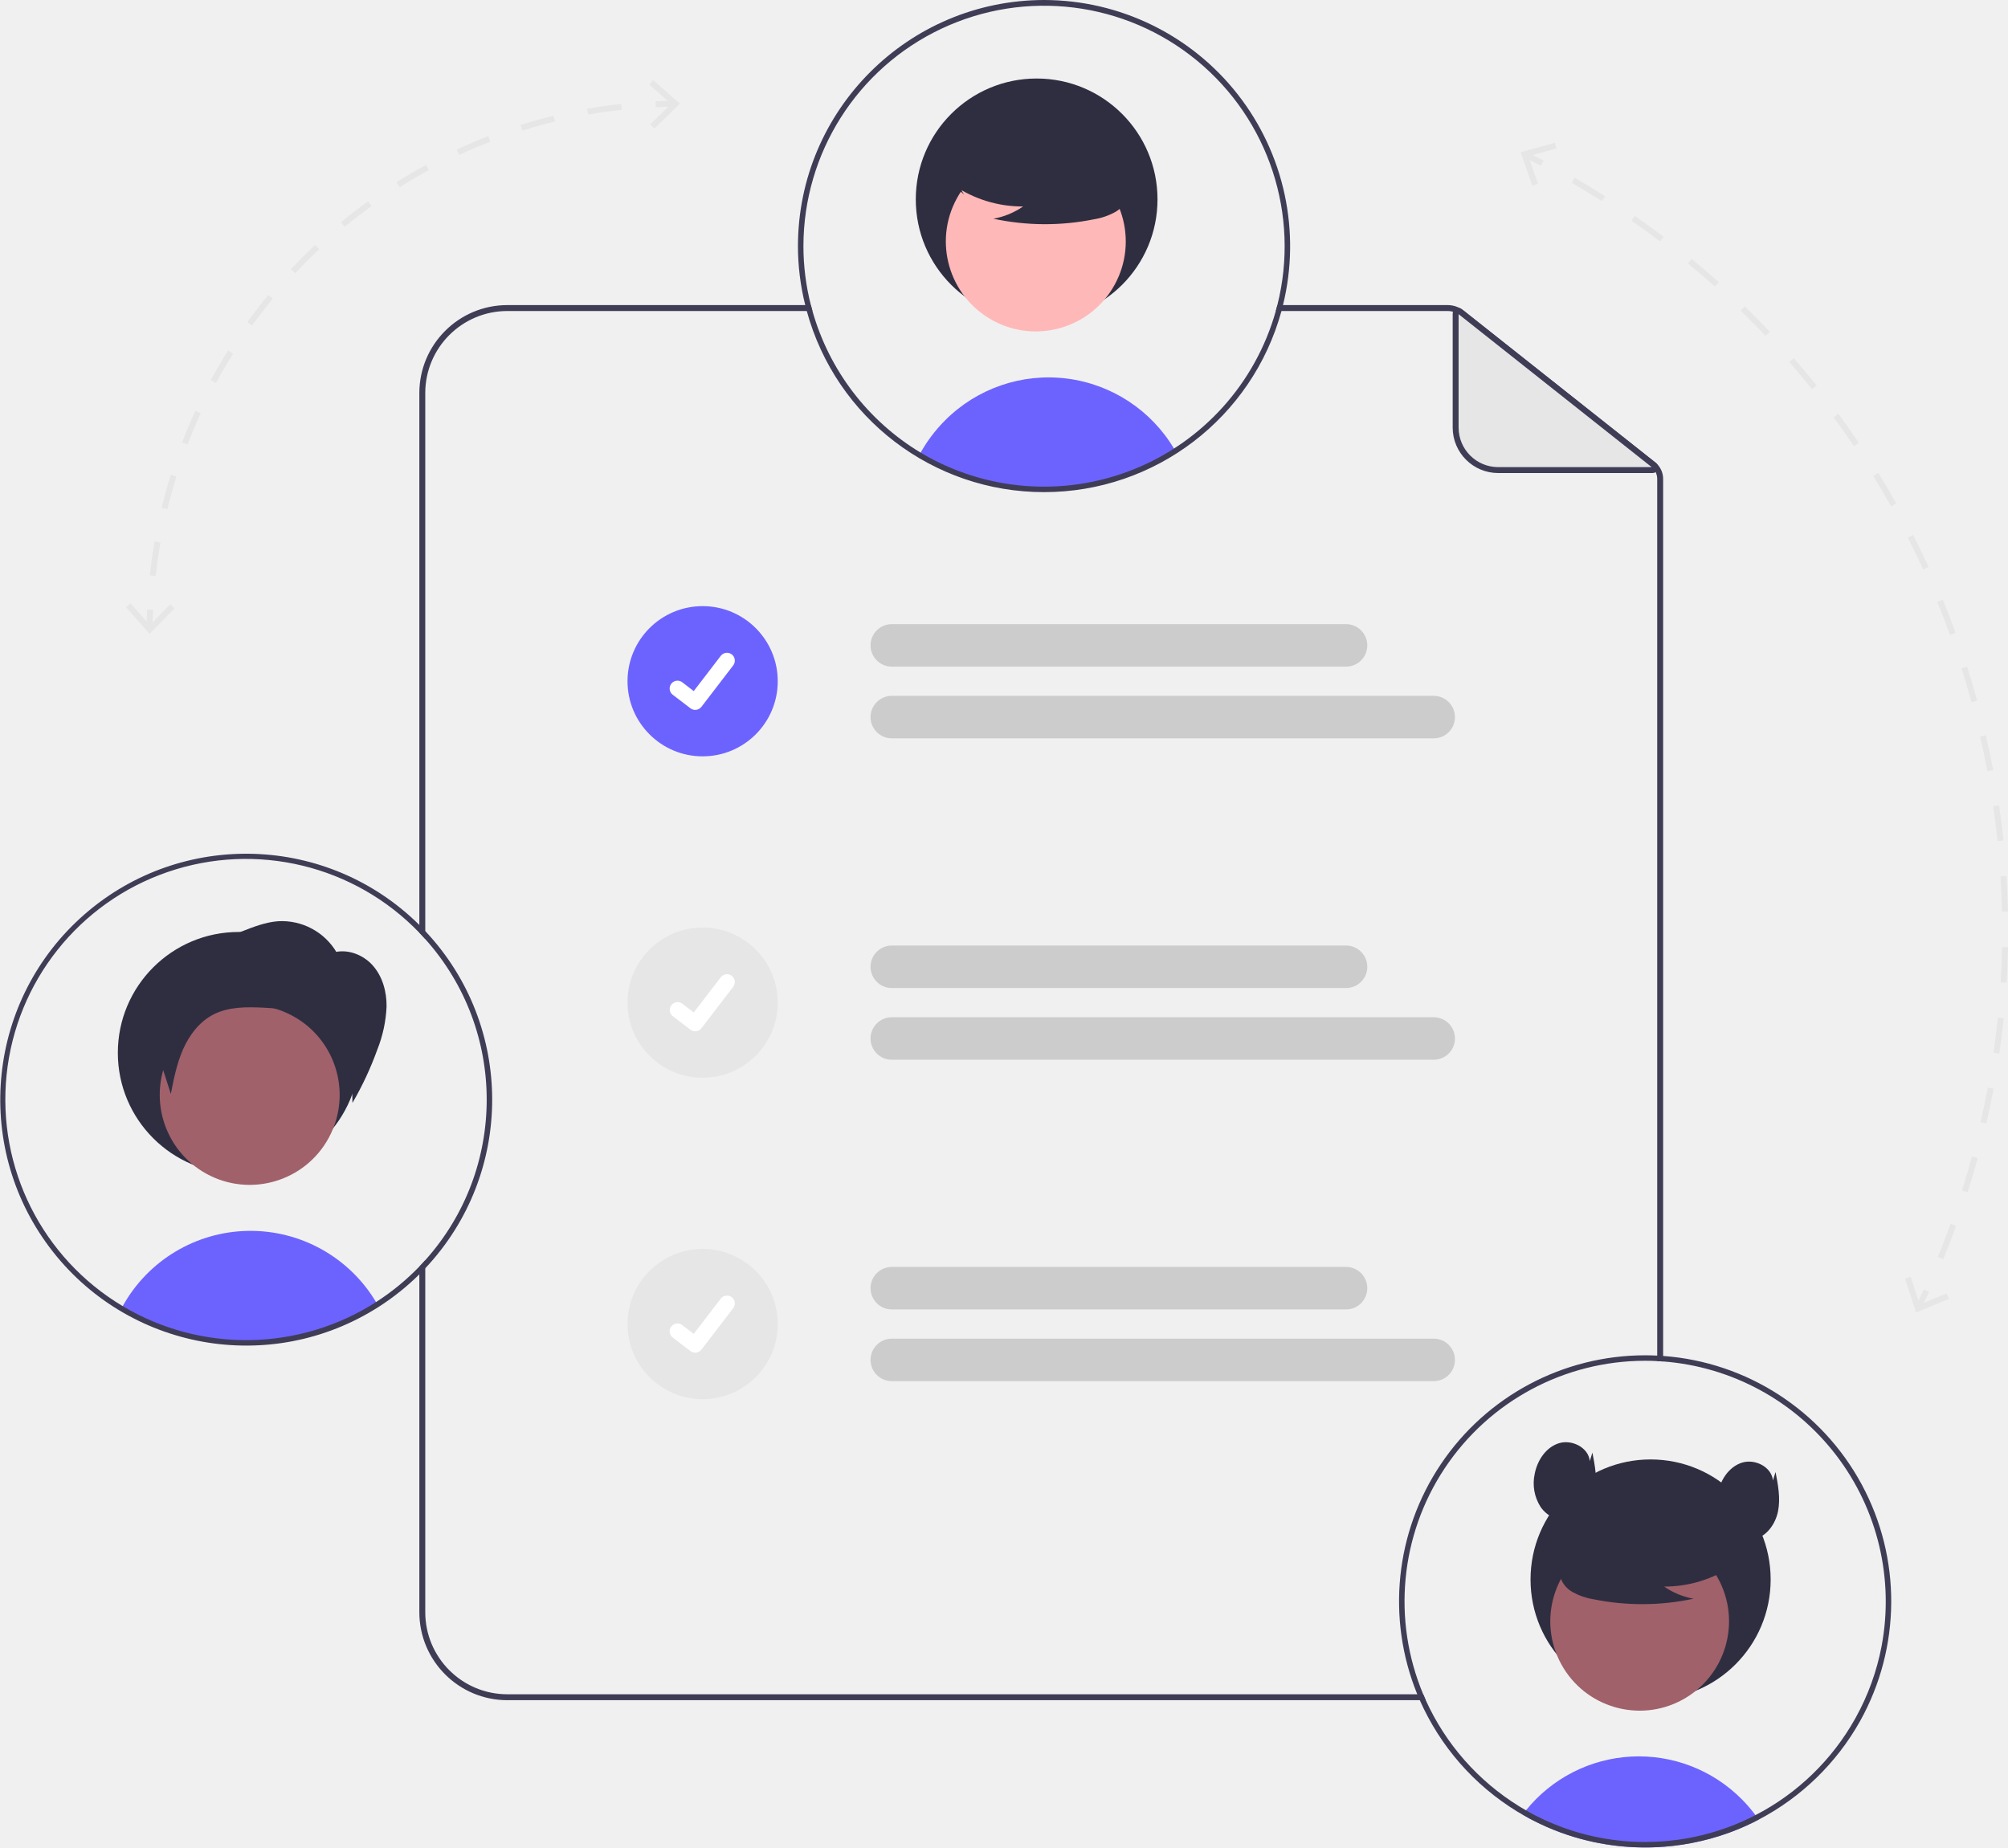
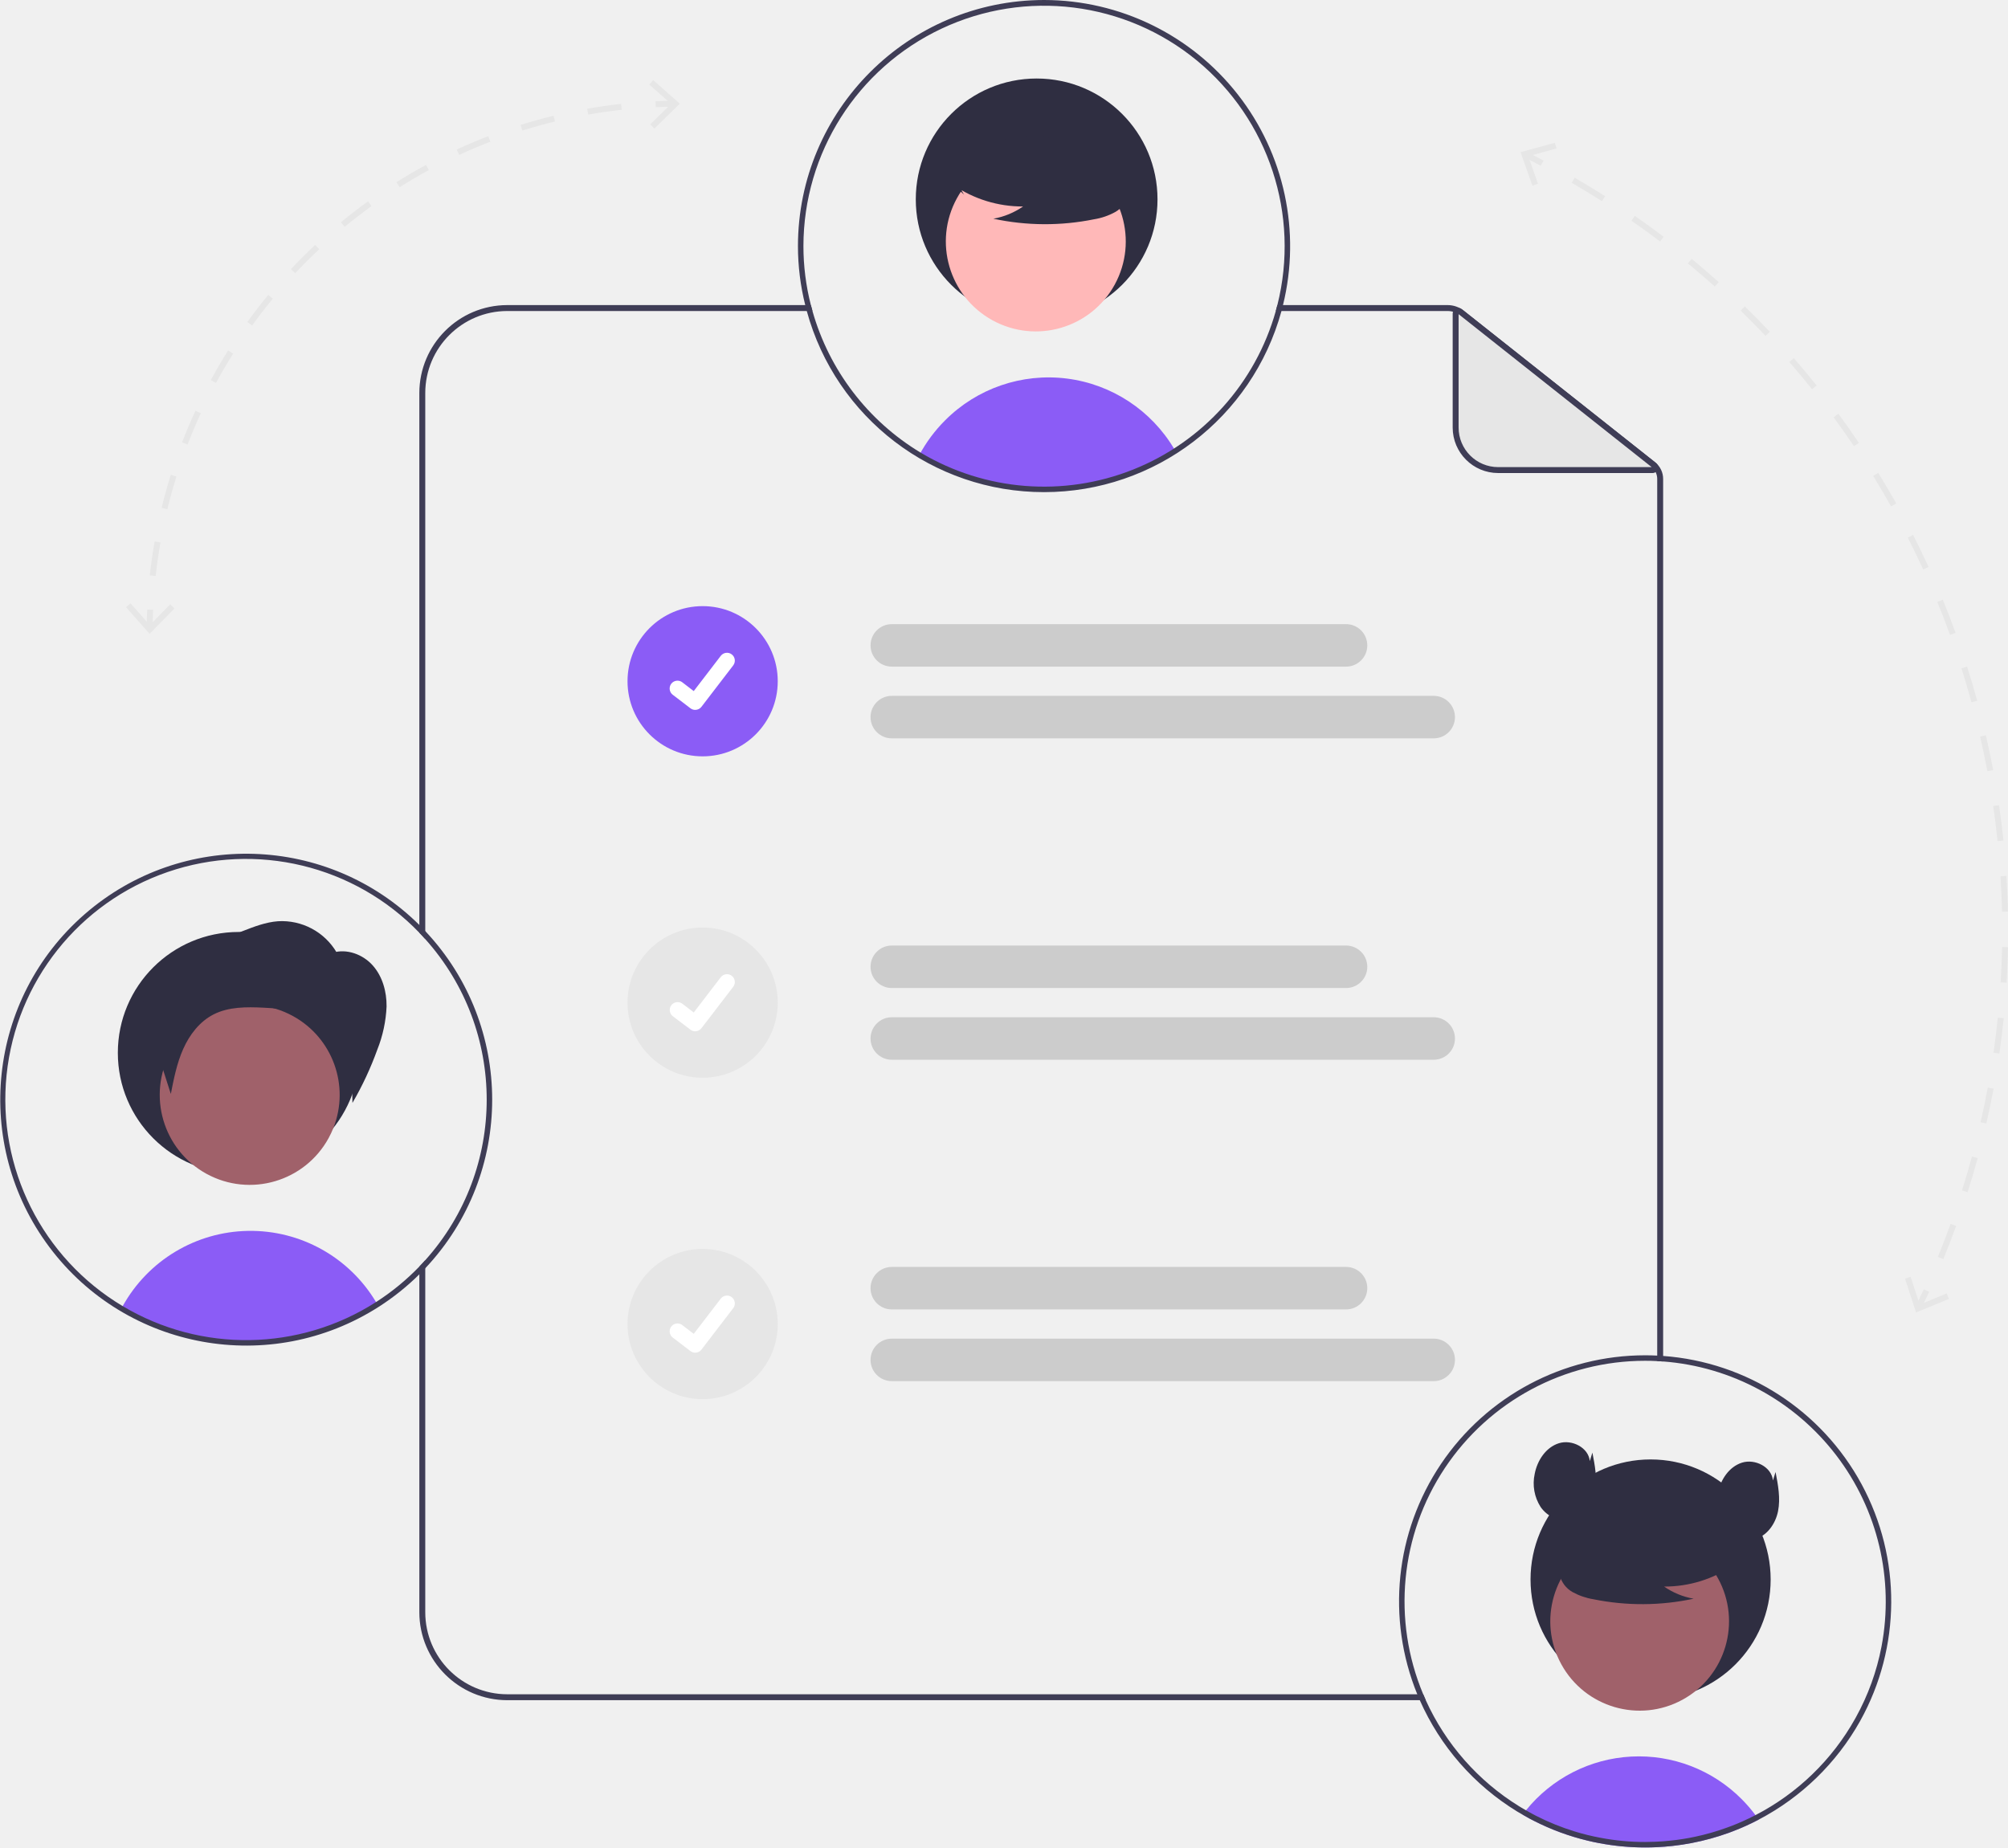
<svg xmlns="http://www.w3.org/2000/svg" data-name="Layer 1" width="677.858" height="623.712" viewBox="0 0 677.858 623.712">
  <path d="M741.511,710.144H432.321a27.721,27.721,0,0,1-27.69-27.7v-118.85c-.64.73-1.31,1.45-2,2.15v116.7a29.727,29.727,0,0,0,29.69,29.7H742.381C742.081,711.484,741.791,710.814,741.511,710.144Zm-336.88-439.3a27.721,27.721,0,0,1,27.69-27.7h103.02c-.19-.67-.37-1.33-.54-2h-102.48a29.727,29.727,0,0,0-29.69,29.7v182.2c.69.7,1.35,1.42,2,2.15Zm415.16,23.36-64.6-51.17a8.733,8.733,0,0,0-5.42-1.89H692.281c-.16.67-.34,1.34-.53,2h58.02a6.796,6.796,0,0,1,4.18,1.45l64.6,51.18a5.146,5.146,0,0,1,1.96,4.06v297.83c.67.02,1.34.07,2,.12v-297.95A7.137,7.137,0,0,0,819.791,294.204Z" transform="translate(-261.0712 -138.1442)" fill="#3f3d56" />
  <path d="M818.938,296.846H766.812a14.348,14.348,0,0,1-14.348-14.348V243.999a.897.897,0,0,1,1.454-.703l65.577,51.951A.897.897,0,0,1,818.938,296.846Z" transform="translate(-261.0712 -138.1442)" fill="#e6e6e6" />
  <path d="M818.938,297.846H766.812a15.366,15.366,0,0,1-15.348-15.348v-38.499a1.897,1.897,0,0,1,3.074-1.487l65.577,51.951a1.896,1.896,0,0,1-1.178,3.383Zm0-2v0Zm-65.474-51.634V282.498a13.363,13.363,0,0,0,13.348,13.348H818.641Z" transform="translate(-261.0712 -138.1442)" fill="#3f3d56" />
  <path d="M715.466,363.205H562.122a7.174,7.174,0,1,1,0-14.348H715.466a7.174,7.174,0,0,1,0,14.348Z" transform="translate(-261.0712 -138.1442)" fill="#ccc" />
  <path d="M745.059,387.418H562.122a7.174,7.174,0,1,1,0-14.348h182.937a7.174,7.174,0,1,1,0,14.348Z" transform="translate(-261.0712 -138.1442)" fill="#ccc" />
  <path d="M715.466,471.712H562.122a7.174,7.174,0,0,1,0-14.348H715.466a7.174,7.174,0,0,1,0,14.348Z" transform="translate(-261.0712 -138.1442)" fill="#ccc" />
  <path d="M745.059,495.924H562.122a7.174,7.174,0,1,1,0-14.348h182.937a7.174,7.174,0,1,1,0,14.348Z" transform="translate(-261.0712 -138.1442)" fill="#ccc" />
  <path d="M715.466,580.219H562.122a7.174,7.174,0,1,1,0-14.348H715.466a7.174,7.174,0,0,1,0,14.348Z" transform="translate(-261.0712 -138.1442)" fill="#ccc" />
  <path d="M745.059,604.431H562.122a7.174,7.174,0,1,1,0-14.348h182.937a7.174,7.174,0,1,1,0,14.348Z" transform="translate(-261.0712 -138.1442)" fill="#ccc" />
-   <circle id="a4ecd73b-08d8-48cc-a4e8-61145e733de3" data-name="Ellipse 44" cx="237.194" cy="229.993" r="25.356" fill="#6c63ff" />
+   <circle id="a4ecd73b-08d8-48cc-a4e8-61145e733de3" data-name="Ellipse 44" cx="237.194" cy="229.993" r="25.356" fill="#8b5cf6" />
  <path id="e1436a23-a259-49e2-b8fe-799bdd526759-683" data-name="Path 395" d="M495.753,377.81a2.63,2.63,0,0,1-1.582-.526l-.028-.021-5.959-4.558a2.648,2.648,0,1,1,3.222-4.203l3.86,2.96,9.121-11.899a2.647,2.647,0,0,1,3.711-.49l.001.001-.057.079.058-.079a2.65,2.65,0,0,1,.49,3.712l-10.728,13.99a2.649,2.649,0,0,1-2.106,1.033Z" transform="translate(-261.0712 -138.1442)" fill="#fff" />
  <circle id="be8a52d2-63f9-435f-813d-f0401f75b826" data-name="Ellipse 44" cx="237.194" cy="338.5" r="25.356" fill="#e6e6e6" />
  <path id="e3c7ab69-76f6-4704-bab0-1a6933653e72-684" data-name="Path 395" d="M495.753,486.317a2.63,2.63,0,0,1-1.582-.526l-.028-.021-5.959-4.558a2.648,2.648,0,0,1,3.222-4.203l3.86,2.96,9.121-11.899a2.647,2.647,0,0,1,3.711-.49l.001.001-.057.079.058-.079a2.65,2.65,0,0,1,.49,3.712l-10.728,13.99a2.649,2.649,0,0,1-2.106,1.033Z" transform="translate(-261.0712 -138.1442)" fill="#fff" />
  <circle id="fc7f6027-3824-4a0f-8274-ead5998d3b8e" data-name="Ellipse 44" cx="237.194" cy="447.007" r="25.356" fill="#e6e6e6" />
  <path id="a068fab7-b499-433d-8534-b02b75008e19-685" data-name="Path 395" d="M495.753,594.823a2.63,2.63,0,0,1-1.582-.526l-.028-.021-5.959-4.558a2.648,2.648,0,1,1,3.222-4.203l3.86,2.96,9.121-11.899a2.647,2.647,0,0,1,3.711-.49l.001.001-.057.079.058-.079a2.65,2.65,0,0,1,.49,3.712l-10.728,13.99a2.649,2.649,0,0,1-2.106,1.033Z" transform="translate(-261.0712 -138.1442)" fill="#fff" />
-   <path d="M854.768,752.469q-2.146,1.121-4.366,2.123-2.021.914-4.107,1.717c-.508.194-1.024.388-1.541.582a82.638,82.638,0,0,1-12.553,3.461q-3.171.623-6.424.978-2.686.305-5.427.434c-1.302.065-2.603.092-3.914.092a82.927,82.927,0,0,1-15.47-1.449c-1.33-.24-2.631-.526-3.932-.84a81.945,81.945,0,0,1-18.156-6.701c-.517-.258-1.034-.535-1.551-.803-.766-.406-1.513-.831-2.261-1.274.36-.498.748-.988,1.144-1.468a48.953,48.953,0,0,1,72.8-3.784,50.098,50.098,0,0,1,4.671,5.409C854.057,751.444,854.417,751.952,854.768,752.469Z" transform="translate(-261.0712 -138.1442)" fill="#6c63ff" />
+   <path d="M854.768,752.469q-2.146,1.121-4.366,2.123-2.021.914-4.107,1.717c-.508.194-1.024.388-1.541.582a82.638,82.638,0,0,1-12.553,3.461q-3.171.623-6.424.978-2.686.305-5.427.434c-1.302.065-2.603.092-3.914.092a82.927,82.927,0,0,1-15.47-1.449c-1.33-.24-2.631-.526-3.932-.84a81.945,81.945,0,0,1-18.156-6.701c-.517-.258-1.034-.535-1.551-.803-.766-.406-1.513-.831-2.261-1.274.36-.498.748-.988,1.144-1.468a48.953,48.953,0,0,1,72.8-3.784,50.098,50.098,0,0,1,4.671,5.409C854.057,751.444,854.417,751.952,854.768,752.469Z" transform="translate(-261.0712 -138.1442)" fill="#8b5cf6" />
  <circle cx="557.205" cy="533.248" r="40.53" fill="#2f2e41" />
  <circle cx="814.587" cy="685.51" r="30.166" transform="translate(-490.0586 336.5842) rotate(-28.66306)" fill="#a0616a" />
  <path d="M846.284,666.536a41.028,41.028,0,0,1-23.447,7.246,25.142,25.142,0,0,0,9.965,4.1,82.729,82.729,0,0,1-33.792.19,21.871,21.871,0,0,1-7.074-2.43,8.953,8.953,0,0,1-4.366-5.84c-.741-4.235,2.559-8.083,5.989-10.677a44.175,44.175,0,0,1,37.121-7.418c4.147,1.072,8.301,2.883,10.994,6.213s3.491,8.464.925,11.893Z" transform="translate(-261.0712 -138.1442)" fill="#2f2e41" />
  <path d="M822.511,595.924c-.66-.05-1.33-.09-2-.12-1.35-.07-2.71-.1-4.08-.1a83.072,83.072,0,0,0-76.92,114.44c.27.67.55,1.34.85,2a83.673,83.673,0,0,0,32.84,37.56l.53.31c.45.27.89.53,1.33.77.75.45,1.5.87,2.26,1.28.52.27,1.04.54,1.55.8a81.774,81.774,0,0,0,18.16,6.7c1.3.32,2.6.6,3.93.84a82.963,82.963,0,0,0,15.47,1.45c1.31,0,2.61-.03,3.92-.09,1.82-.08,3.63-.23,5.42-.43q3.255-.36,6.43-.98a83.313,83.313,0,0,0,12.55-3.46c.52-.2,1.04-.39,1.54-.59,1.4-.53,2.76-1.1,4.11-1.71q2.22-1.005,4.37-2.13a83.876,83.876,0,0,0,34.19-33.2,2.432,2.432,0,0,1,.12-.22,83.047,83.047,0,0,0-66.57-123.12Zm73.72,98.1a80.758,80.758,0,0,1-8.67,23.94c-.07.13-.14.26-.21.38a81.377,81.377,0,0,1-33.67,32.6q-2.13,1.11-4.31,2.08c-1.21.54-2.45,1.06-3.7,1.54-.52.2-1.06.41-1.59.59a79.042,79.042,0,0,1-10.83,3.1,76.825,76.825,0,0,1-8.26,1.3c-1.71.19-3.44.32-5.19.38-1.12.05-2.24.08-3.37.08a80.389,80.389,0,0,1-14.97-1.4,77.371,77.371,0,0,1-8.89-2.18,81.139,81.139,0,0,1-12.91-5.23c-.48-.25-.96-.5-1.43-.76-.68-.36-1.36-.73-2.02-1.12-.5-.28-1-.58-1.49-.87-.29-.17-.57-.34-.86-.52a81.776,81.776,0,0,1-31.48-35.79c-.3-.66-.59-1.33-.87-2a81.226,81.226,0,0,1,74.92-112.59c1.37,0,2.73.03,4.08.11.67.02,1.34.07,2,.12a81.293,81.293,0,0,1,73.72,96.24Z" transform="translate(-261.0712 -138.1442)" fill="#3f3d56" />
  <path d="M797.751,631.421c-.436-4.586-6.054-7.409-10.447-6.024s-7.277,5.809-8.149,10.332a14.821,14.821,0,0,0,1.999,11.189c2.221,3.196,6.301,5.19,10.107,4.379,4.345-.926,7.355-5.169,8.216-9.527s.006-8.851-.848-13.211Z" transform="translate(-261.0712 -138.1442)" fill="#2f2e41" />
  <path d="M859.578,637.972c-.436-4.586-6.054-7.409-10.447-6.024s-7.277,5.809-8.149,10.332a14.821,14.821,0,0,0,1.999,11.189c2.221,3.196,6.301,5.19,10.107,4.379,4.345-.926,7.355-5.169,8.216-9.527s.006-8.851-.848-13.211Z" transform="translate(-261.0712 -138.1442)" fill="#2f2e41" />
-   <path d="M657.851,290.39a82.214,82.214,0,0,1-86.443,1.375,49.963,49.963,0,0,1,8.677-11.676,49.321,49.321,0,0,1,77.452,9.756C657.639,290.021,657.75,290.205,657.851,290.39Z" transform="translate(-261.0712 -138.1442)" fill="#6c63ff" />
+   <path d="M657.851,290.39a82.214,82.214,0,0,1-86.443,1.375,49.963,49.963,0,0,1,8.677-11.676,49.321,49.321,0,0,1,77.452,9.756C657.639,290.021,657.75,290.205,657.851,290.39Z" transform="translate(-261.0712 -138.1442)" fill="#8b5cf6" />
  <circle cx="349.95" cy="67.306" r="40.8" fill="#2f2e41" />
  <circle cx="610.735" cy="219.663" r="30.366" transform="translate(-136.0256 512.0468) rotate(-61.33679)" fill="#ffb8b8" />
  <path d="M582.827,200.562a41.3,41.3,0,0,0,23.603,7.294,25.309,25.309,0,0,1-10.031,4.127,83.279,83.279,0,0,0,34.017.191,22.016,22.016,0,0,0,7.121-2.446,9.012,9.012,0,0,0,4.396-5.878c.746-4.264-2.576-8.137-6.028-10.748a44.468,44.468,0,0,0-37.368-7.467c-4.174,1.079-8.356,2.902-11.067,6.254s-3.514,8.52-.931,11.972Z" transform="translate(-261.0712 -138.1442)" fill="#2f2e41" />
  <path d="M613.521,138.144a83.173,83.173,0,0,0-83.08,83.07,82.299,82.299,0,0,0,2.46,19.93c.17.67.34,1.34.52,2a82.987,82.987,0,0,0,80.1,61.15,83.104,83.104,0,0,0,80.15-61.15c.18-.67.35-1.33.51-2a83.128,83.128,0,0,0-80.66-103Zm78.76,103c-.16.67-.34,1.34-.53,2a81.27,81.27,0,0,1-119.87,47.83,81.81,81.81,0,0,1-36.54-47.83c-.19-.67-.37-1.33-.54-2a80.399,80.399,0,0,1-2.51-19.93,81.225,81.225,0,1,1,159.99,19.93Z" transform="translate(-261.0712 -138.1442)" fill="#3f3d56" />
-   <path d="M388.481,578.524a82.211,82.211,0,0,1-86.44,1.38c.14-.27.29-.54.45-.8a49.35,49.35,0,0,1,85.52-1.37c.06.08.11.17.16.25C388.271,578.154,388.381,578.344,388.481,578.524Z" transform="translate(-261.0712 -138.1442)" fill="#6c63ff" />
+   <path d="M388.481,578.524a82.211,82.211,0,0,1-86.44,1.38c.14-.27.29-.54.45-.8a49.35,49.35,0,0,1,85.52-1.37c.06.08.11.17.16.25C388.271,578.154,388.381,578.344,388.481,578.524Z" transform="translate(-261.0712 -138.1442)" fill="#8b5cf6" />
  <path d="M382.451,493.584a40.8,40.8,0,1,1-40.8-40.8A40.606,40.606,0,0,1,382.451,493.584Z" transform="translate(-261.0712 -138.1442)" fill="#2f2e41" />
  <path d="M373.621,518.934a31.366,31.366,0,0,1-1.61,3.43,30.369,30.369,0,0,1-41.21,12.08,30.366,30.366,0,1,1,29.13-53.29A30.375,30.375,0,0,1,373.621,518.934Z" transform="translate(-261.0712 -138.1442)" fill="#a0616a" />
  <path d="M404.631,452.484c-.64-.7-1.31-1.39-2-2.06a83.027,83.027,0,1,0-13.65,128.88,83.684,83.684,0,0,0,13.65-10.93c.68-.67,1.35-1.35,2-2.05a83.006,83.006,0,0,0,0-113.84Zm-2,113.26a81.498,81.498,0,0,1-14.62,11.99c-.01.01-.02.01-.03.02a81.3,81.3,0,0,1-85.47,1.36c-.01,0-.01-.01-.02-.01a81.221,81.221,0,1,1,100.14-126.06c.69.7,1.35,1.42,2,2.15a81.191,81.191,0,0,1,0,108.4C403.991,564.324,403.321,565.044,402.631,565.744Z" transform="translate(-261.0712 -138.1442)" fill="#3f3d56" />
  <path d="M374.719,459.702a21.484,21.484,0,0,0-19.809-10.54c-4.149.311-8.096,1.839-11.971,3.351l-19.705,7.686c-5.099,1.989-10.683,4.425-12.896,9.431-2.054,4.646-.521,10.012,1.03,14.849l7.372,22.993c1.01-5.165,2.036-10.381,4.178-15.189s5.528-9.24,10.211-11.643c5.118-2.626,11.151-2.571,16.897-2.295,8.138.392,16.985,1.427,22.767,7.167a23.648,23.648,0,0,1,6.001,11.719,70.541,70.541,0,0,1,1.258,13.265,109.978,109.978,0,0,0,8.399-18.005,44.549,44.549,0,0,0,3.12-14.575c.044-4.992-1.369-10.142-4.698-13.863s-8.753-5.729-13.523-4.256" transform="translate(-261.0712 -138.1442)" fill="#2f2e41" />
  <path d="M312.584,349.987l-2-.023c.024-2,.081-4.03.171-6.032l1.998.09C312.664,346.002,312.607,348.009,312.584,349.987Z" transform="translate(-261.0712 -138.1442)" fill="#e6e6e6" />
  <path d="M313.632,332.601l-1.988-.217c.418-3.823.964-7.678,1.625-11.459l1.97.345C314.585,325.008,314.045,328.82,313.632,332.601Zm3.942-22.536-1.944-.471c.905-3.735,1.945-7.488,3.089-11.155l1.909.596C319.497,302.661,318.469,306.373,317.574,310.065Zm6.823-21.852-1.866-.719c1.381-3.588,2.899-7.178,4.51-10.671l1.816.838C327.263,281.115,325.762,284.666,324.396,288.214Zm9.592-20.793-1.758-.953c1.831-3.377,3.798-6.741,5.846-9.998l1.693,1.064C337.744,260.755,335.799,264.081,333.988,267.421Zm12.184-19.38-1.621-1.171c2.25-3.116,4.631-6.199,7.076-9.165l1.543,1.272C350.752,241.91,348.398,244.959,346.172,248.04Zm14.56-17.659-1.458-1.368c2.628-2.801,5.382-5.554,8.186-8.185l1.368,1.459C366.055,224.889,363.331,227.612,360.733,230.381Zm16.69-15.653-1.272-1.543c2.965-2.444,6.047-4.824,9.16-7.072l1.171,1.621C383.402,209.958,380.354,212.311,377.423,214.728Zm18.546-13.391L394.904,199.644c3.253-2.045,6.613-4.009,9.987-5.839l.953,1.758C402.508,197.372,399.185,199.315,395.968,201.337Zm20.101-10.899-.838-1.816c3.485-1.608,7.069-3.123,10.651-4.503l.719,1.866C423.059,187.349,419.516,188.848,416.07,190.438Zm21.326-8.216-.597-1.909c3.666-1.146,7.418-2.187,11.154-3.094l.472,1.943C444.731,180.06,441.021,181.089,437.396,182.222Zm22.232-5.399-.345-1.97c3.78-.663,7.635-1.211,11.458-1.63l.218,1.988C467.178,175.626,463.366,176.169,459.628,176.823Z" transform="translate(-261.0712 -138.1442)" fill="#e6e6e6" />
  <path d="M482.448,174.326l-.09-1.998c2.003-.09,4.033-.147,6.032-.171l.024,2C486.436,174.18,484.429,174.237,482.448,174.326Z" transform="translate(-261.0712 -138.1442)" fill="#e6e6e6" />
  <polygon points="58.899 205.414 57.47 204.013 50.576 211.064 44.046 203.673 42.547 205 50.502 214 58.899 205.414" fill="#e6e6e6" />
  <polygon points="220.914 43.399 219.513 41.97 226.564 35.076 219.173 28.546 220.5 27.047 229.5 35.002 220.914 43.399" fill="#e6e6e6" />
  <path d="M781.197,194.101q-2.641-1.39-5.32-2.731l.895-1.788q2.698,1.35,5.357,2.749Z" transform="translate(-261.0712 -138.1442)" fill="#e6e6e6" />
  <path d="M917.101,563.228l-1.851-.759c1.505-3.672,2.952-7.417,4.301-11.133l1.88.682C920.073,555.76,918.616,559.532,917.101,563.228Zm8.199-22.586-1.906-.605c1.199-3.777,2.335-7.628,3.377-11.448l1.929.527C927.652,532.962,926.508,536.84,925.3,540.642Zm6.324-23.183-1.95-.447c.885-3.865,1.701-7.797,2.424-11.687l1.966.366C933.337,509.608,932.516,513.567,931.625,517.459Zm4.395-23.627-1.98-.284c.563-3.922,1.052-7.908,1.453-11.848l1.99.203C937.079,485.869,936.587,489.883,936.02,493.832Zm2.433-23.911-1.997-.12c.238-3.953.397-7.966.473-11.928l2.0.038C938.853,461.9,938.692,465.941,938.453,469.921Zm.457-24.031-1.999.044q-.058-2.609-.162-5.214c-.089-2.227-.206-4.486-.347-6.715l1.996-.126c.142,2.244.259,4.518.349,6.76Q938.852,443.262,938.91,445.89Zm-3.504-23.776c-.411-3.94-.91-7.925-1.482-11.842l1.979-.289c.576,3.944,1.078,7.956,1.492,11.923Zm-3.446-23.615c-.731-3.89-1.553-7.822-2.443-11.684l1.949-.449c.896,3.889,1.724,7.847,2.46,11.765Zm-5.36-23.26c-1.047-3.824-2.186-7.676-3.386-11.449l1.906-.606c1.208,3.799,2.355,7.677,3.409,11.527Zm-7.235-22.751c-1.353-3.725-2.802-7.472-4.306-11.138l1.851-.759c1.514,3.691,2.972,7.464,4.335,11.214Zm-9.062-22.092c-1.653-3.603-3.402-7.221-5.199-10.752l1.783-.907c1.809,3.555,3.571,7.197,5.234,10.825ZM899.471,309.111c-1.94-3.455-3.979-6.919-6.059-10.293l1.703-1.049c2.095,3.397,4.147,6.885,6.101,10.364Zm-12.536-20.331c-2.218-3.287-4.533-6.573-6.883-9.765l1.611-1.185c2.366,3.214,4.697,6.522,6.93,9.832Zm-14.162-19.24c-2.482-3.097-5.061-6.181-7.664-9.168l1.508-1.314c2.621,3.007,5.217,6.113,7.717,9.231Zm-15.7-18.013c-2.729-2.882-5.554-5.744-8.396-8.507l1.394-1.434c2.861,2.782,5.705,5.664,8.453,8.566ZM839.937,234.866c-2.957-2.647-6.009-5.267-9.072-7.788l1.271-1.544c3.084,2.539,6.157,5.177,9.135,7.842Zm-18.46-15.196c-3.154-2.386-6.407-4.742-9.668-7.004l1.14-1.644c3.284,2.278,6.559,4.65,9.735,7.052Zm-19.615-13.605c-3.337-2.119-6.772-4.201-10.208-6.191l1.002-1.731c3.46,2.003,6.918,4.1,10.278,6.233Z" transform="translate(-261.0712 -138.1442)" fill="#e6e6e6" />
  <path d="M909.75,579.716l-1.801-.869q1.303-2.699,2.545-5.412l1.818.832Q911.061,576.999,909.75,579.716Z" transform="translate(-261.0712 -138.1442)" fill="#e6e6e6" />
  <polygon points="517.31 62.693 519.197 62.028 515.91 52.731 525.424 50.131 524.894 48.201 513.308 51.369 517.31 62.693" fill="#e6e6e6" />
  <polygon points="643.078 431.677 644.979 431.051 648.055 440.42 657.176 436.668 657.935 438.52 646.826 443.088 643.078 431.677" fill="#e6e6e6" />
</svg>
